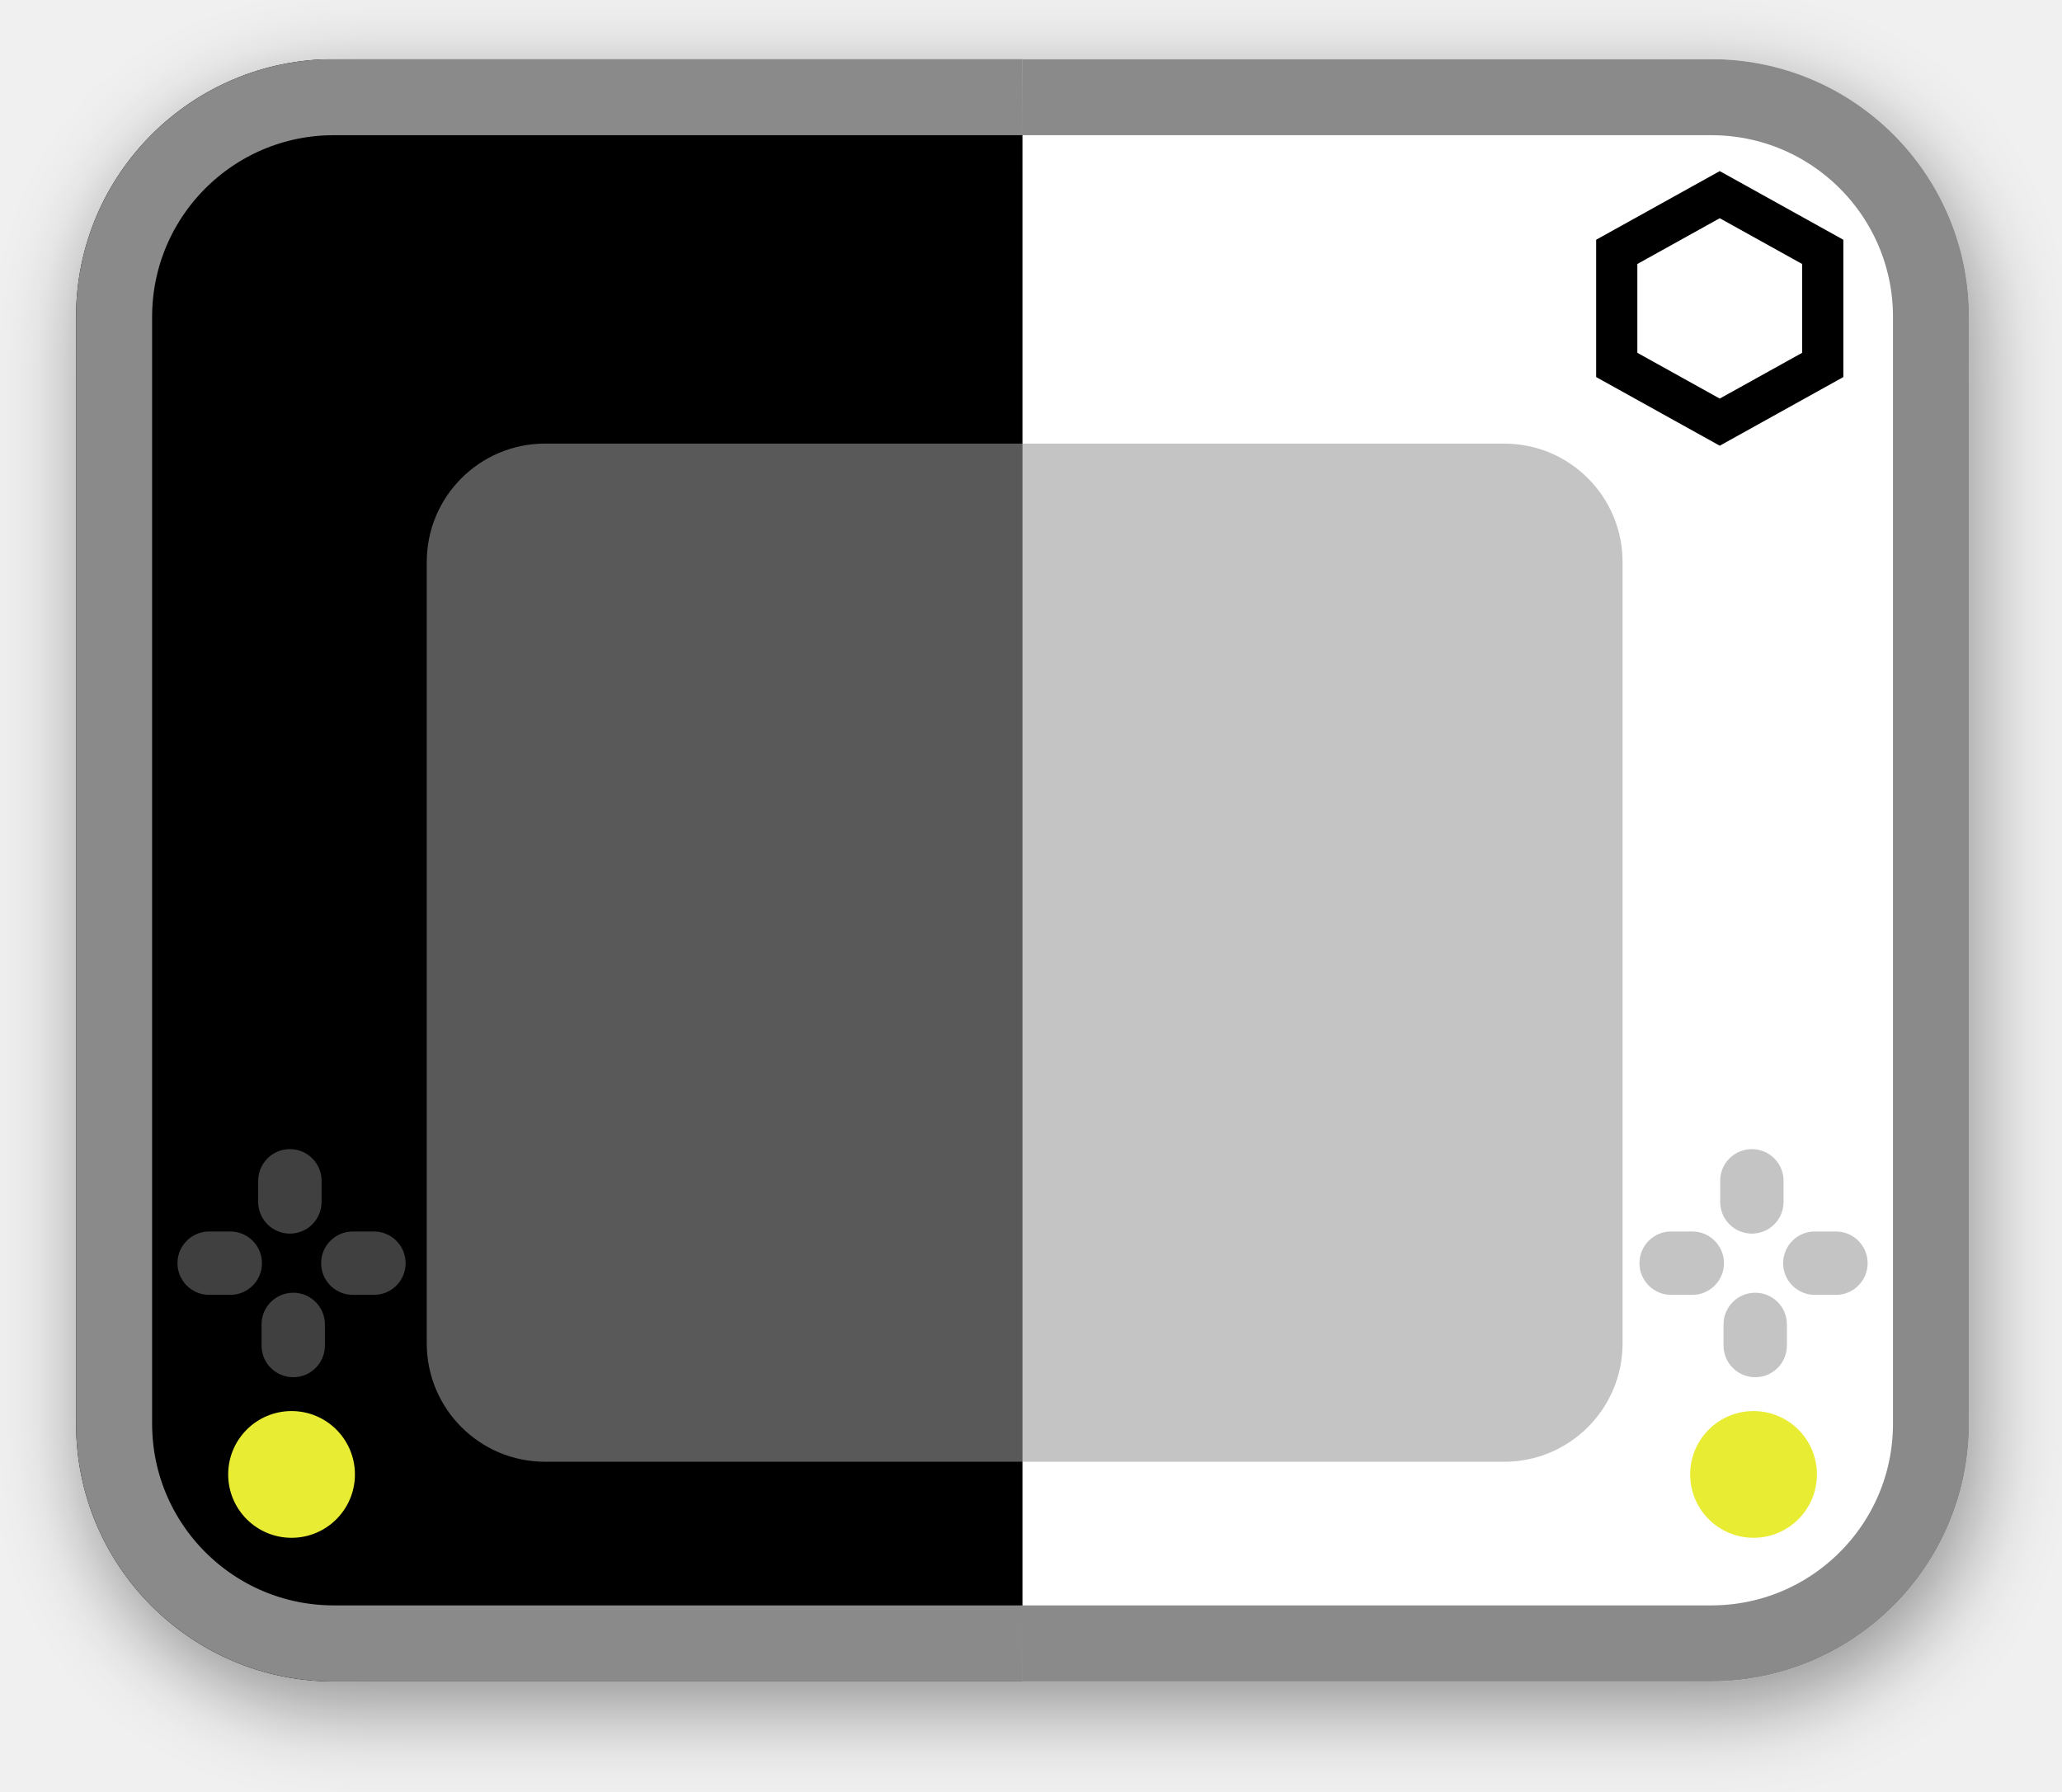
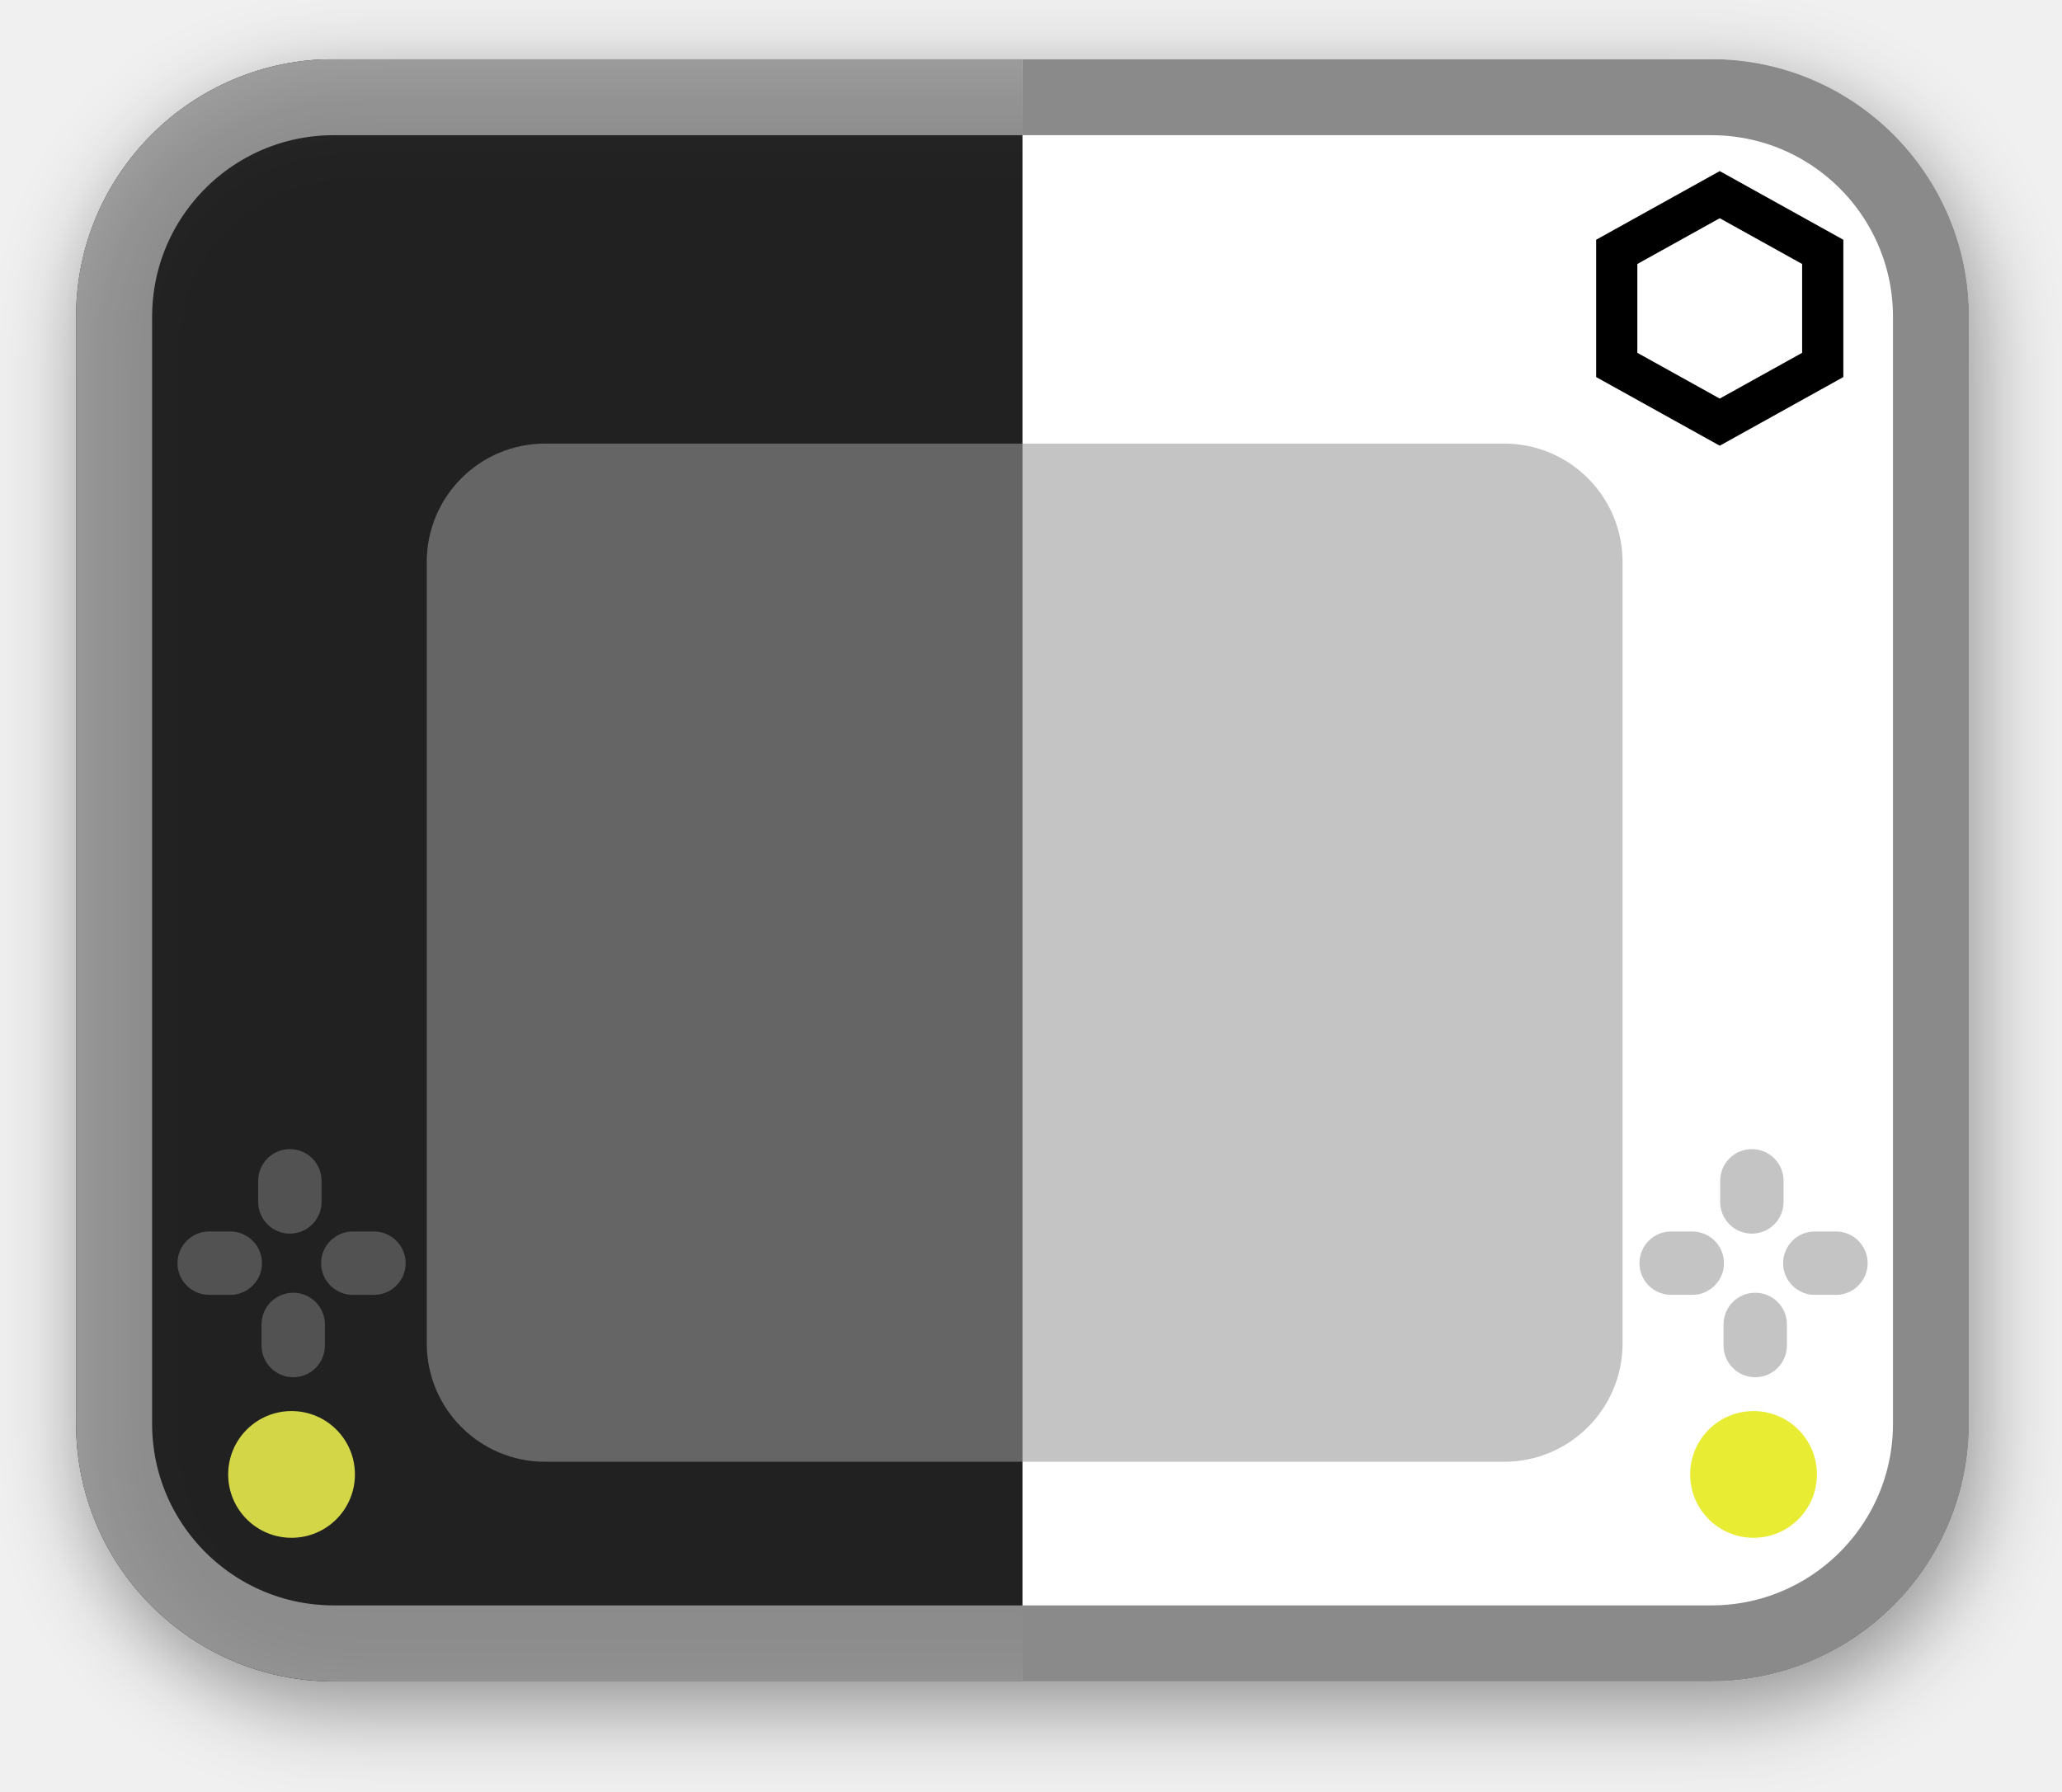
<svg xmlns="http://www.w3.org/2000/svg" width="488" height="424" fill="none" viewBox="0 0 488 424">
  <g filter="url(#filter0_d)">
-     <mask id="mask0" width="226" height="384" x="16" y="14" mask-type="alpha" maskUnits="userSpaceOnUse">
+     <mask id="mask0" width="226" height="384" x="16" y="14" maskUnits="userSpaceOnUse">
      <rect width="226" height="384" x="16" y="14" fill="#C4C4C4" />
    </mask>
    <g mask="url(#mask0)">
      <rect width="448" height="384" x="18" y="14" fill="#000" rx="61" />
      <rect width="283" height="241" x="101" y="105" fill="#595959" rx="28" />
      <rect width="430" height="366" x="27" y="23" stroke="#8A8A8A" stroke-width="18" rx="52" />
      <circle cx="69" cy="349" r="15" fill="#E8EC32" />
      <rect width="20" height="15" x="42" y="291.495" fill="#404040" rx="7.5" />
      <rect width="20" height="15" x="76" y="291.495" fill="#404040" rx="7.5" />
      <rect width="20" height="15" x="61.105" y="292" fill="#404040" rx="7.5" transform="rotate(-90 61.1045 292)" />
      <rect width="20" height="15" x="61.896" y="325.991" fill="#404040" rx="7.5" transform="rotate(-90 61.8958 325.991)" />
    </g>
    <mask id="mask1" width="226" height="384" x="242" y="14" mask-type="alpha" maskUnits="userSpaceOnUse">
      <rect width="226" height="384" x="242" y="14" fill="#C4C4C4" />
    </mask>
    <g mask="url(#mask1)">
      <rect width="448" height="384" x="18" y="14" fill="#fff" rx="61" />
      <rect width="283" height="241" x="101" y="105" fill="#C4C4C4" rx="28" />
      <path fill="#000" fill-rule="evenodd" d="M387.5 83.513L407 94.346L426.5 83.513V62.487L407 51.654L387.5 62.487V83.513ZM407 40.5L377.75 56.75V89.25L407 105.5L436.25 89.25V56.75L407 40.5Z" clip-rule="evenodd" />
      <rect width="430" height="366" x="27" y="23" stroke="#8A8A8A" stroke-width="18" rx="52" />
      <circle cx="415" cy="349" r="15" fill="#E8EC32" />
      <rect width="20" height="15" x="388" y="291.495" fill="#C4C4C4" rx="7.5" />
      <rect width="20" height="15" x="422" y="291.495" fill="#C4C4C4" rx="7.5" />
      <rect width="20" height="15" x="407.104" y="292" fill="#C4C4C4" rx="7.5" transform="rotate(-90 407.104 292)" />
      <rect width="20" height="15" x="407.896" y="325.991" fill="#C4C4C4" rx="7.5" transform="rotate(-90 407.896 325.991)" />
    </g>
  </g>
  <defs>
    <filter id="filter0_d" width="488" height="424" x="0" y="0" color-interpolation-filters="sRGB" filterUnits="userSpaceOnUse">
      <feFlood flood-opacity="0" result="BackgroundImageFix" />
      <feColorMatrix in="SourceAlpha" type="matrix" values="0 0 0 0 0 0 0 0 0 0 0 0 0 0 0 0 0 0 127 0" />
      <feOffset dx="2" dy="6" />
      <feGaussianBlur stdDeviation="10" />
      <feColorMatrix type="matrix" values="0 0 0 0 0 0 0 0 0 0 0 0 0 0 0 0 0 0 0.4 0" />
      <feBlend in2="BackgroundImageFix" mode="normal" result="effect1_dropShadow" />
      <feBlend in="SourceGraphic" in2="effect1_dropShadow" mode="normal" result="shape" />
    </filter>
  </defs>
</svg>
